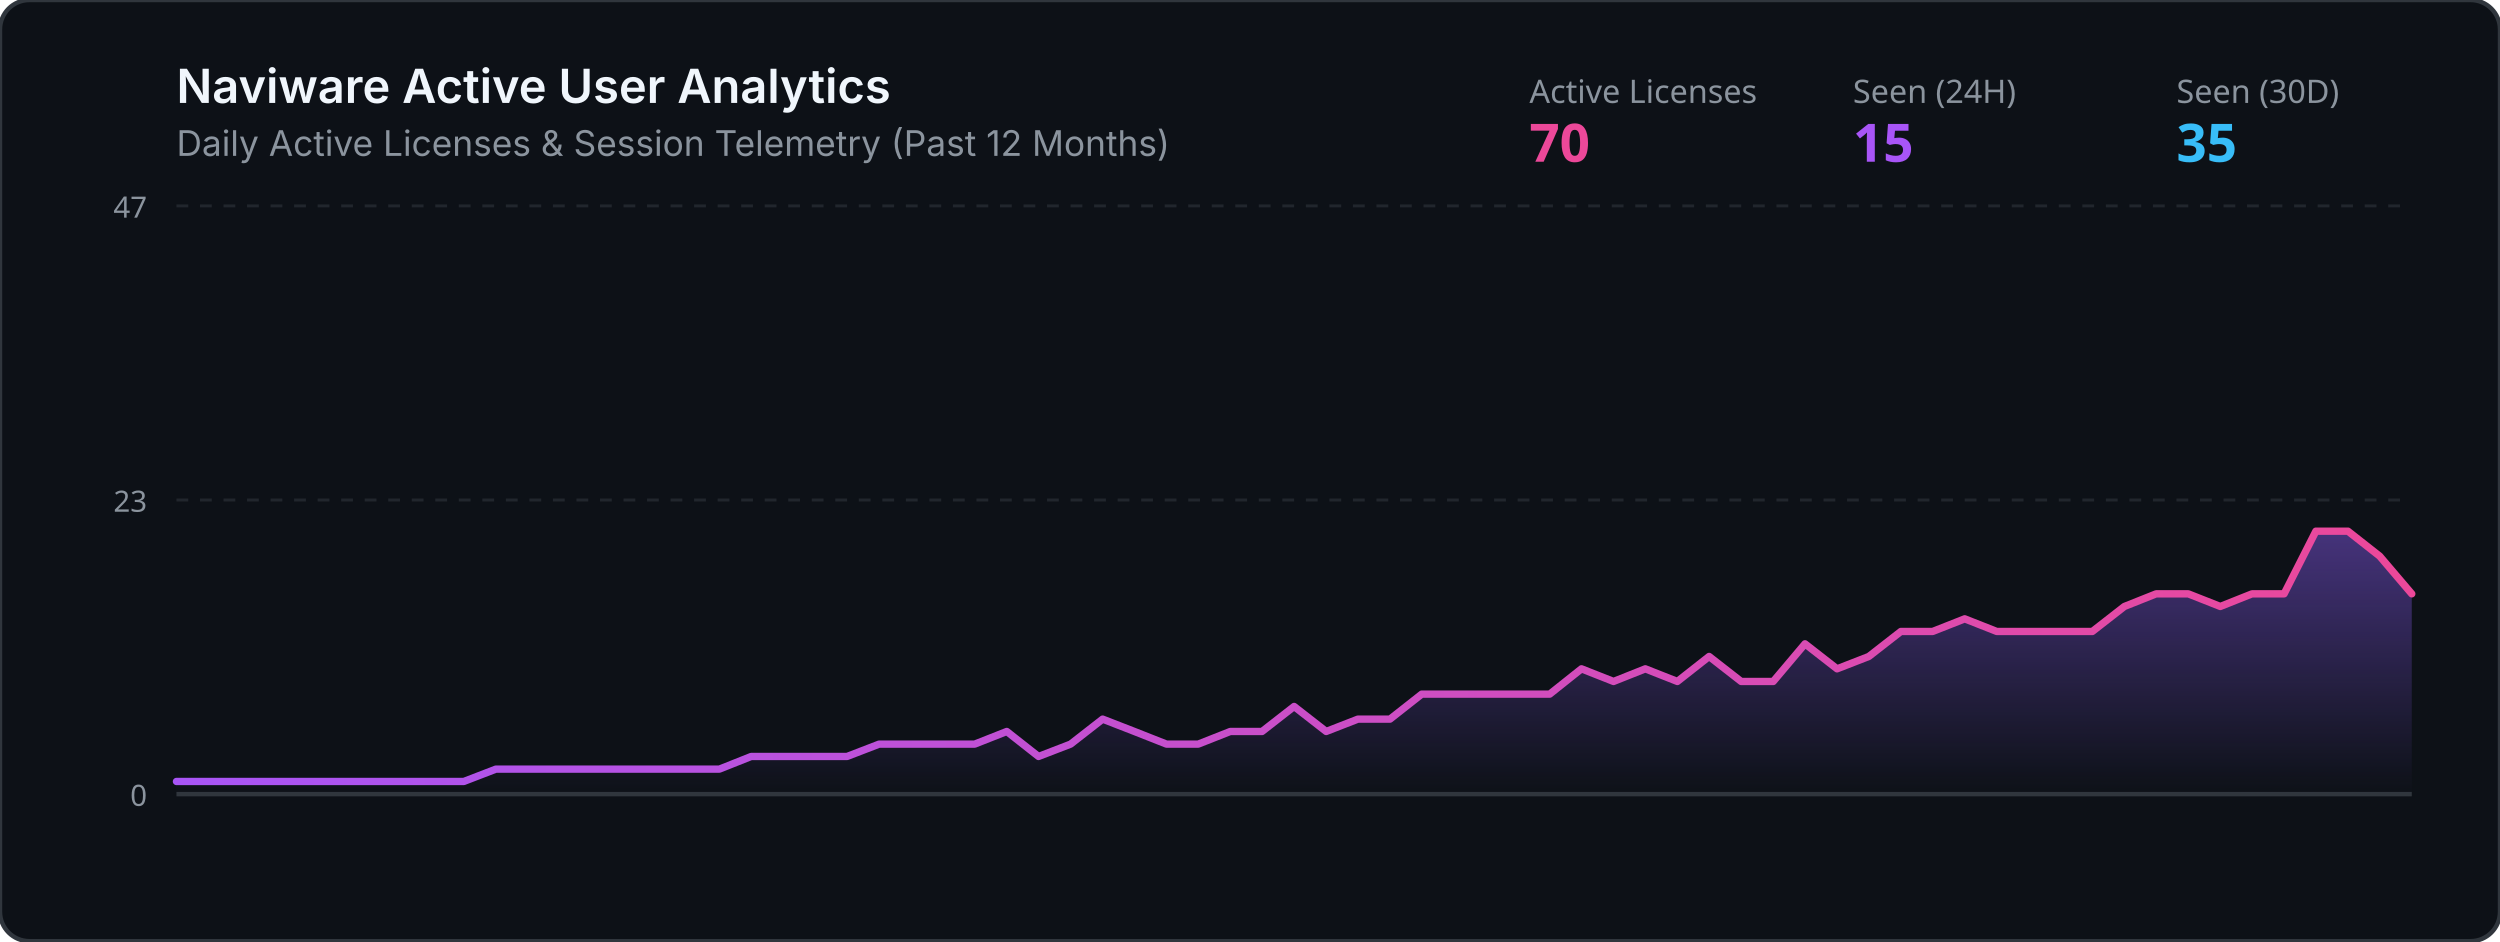
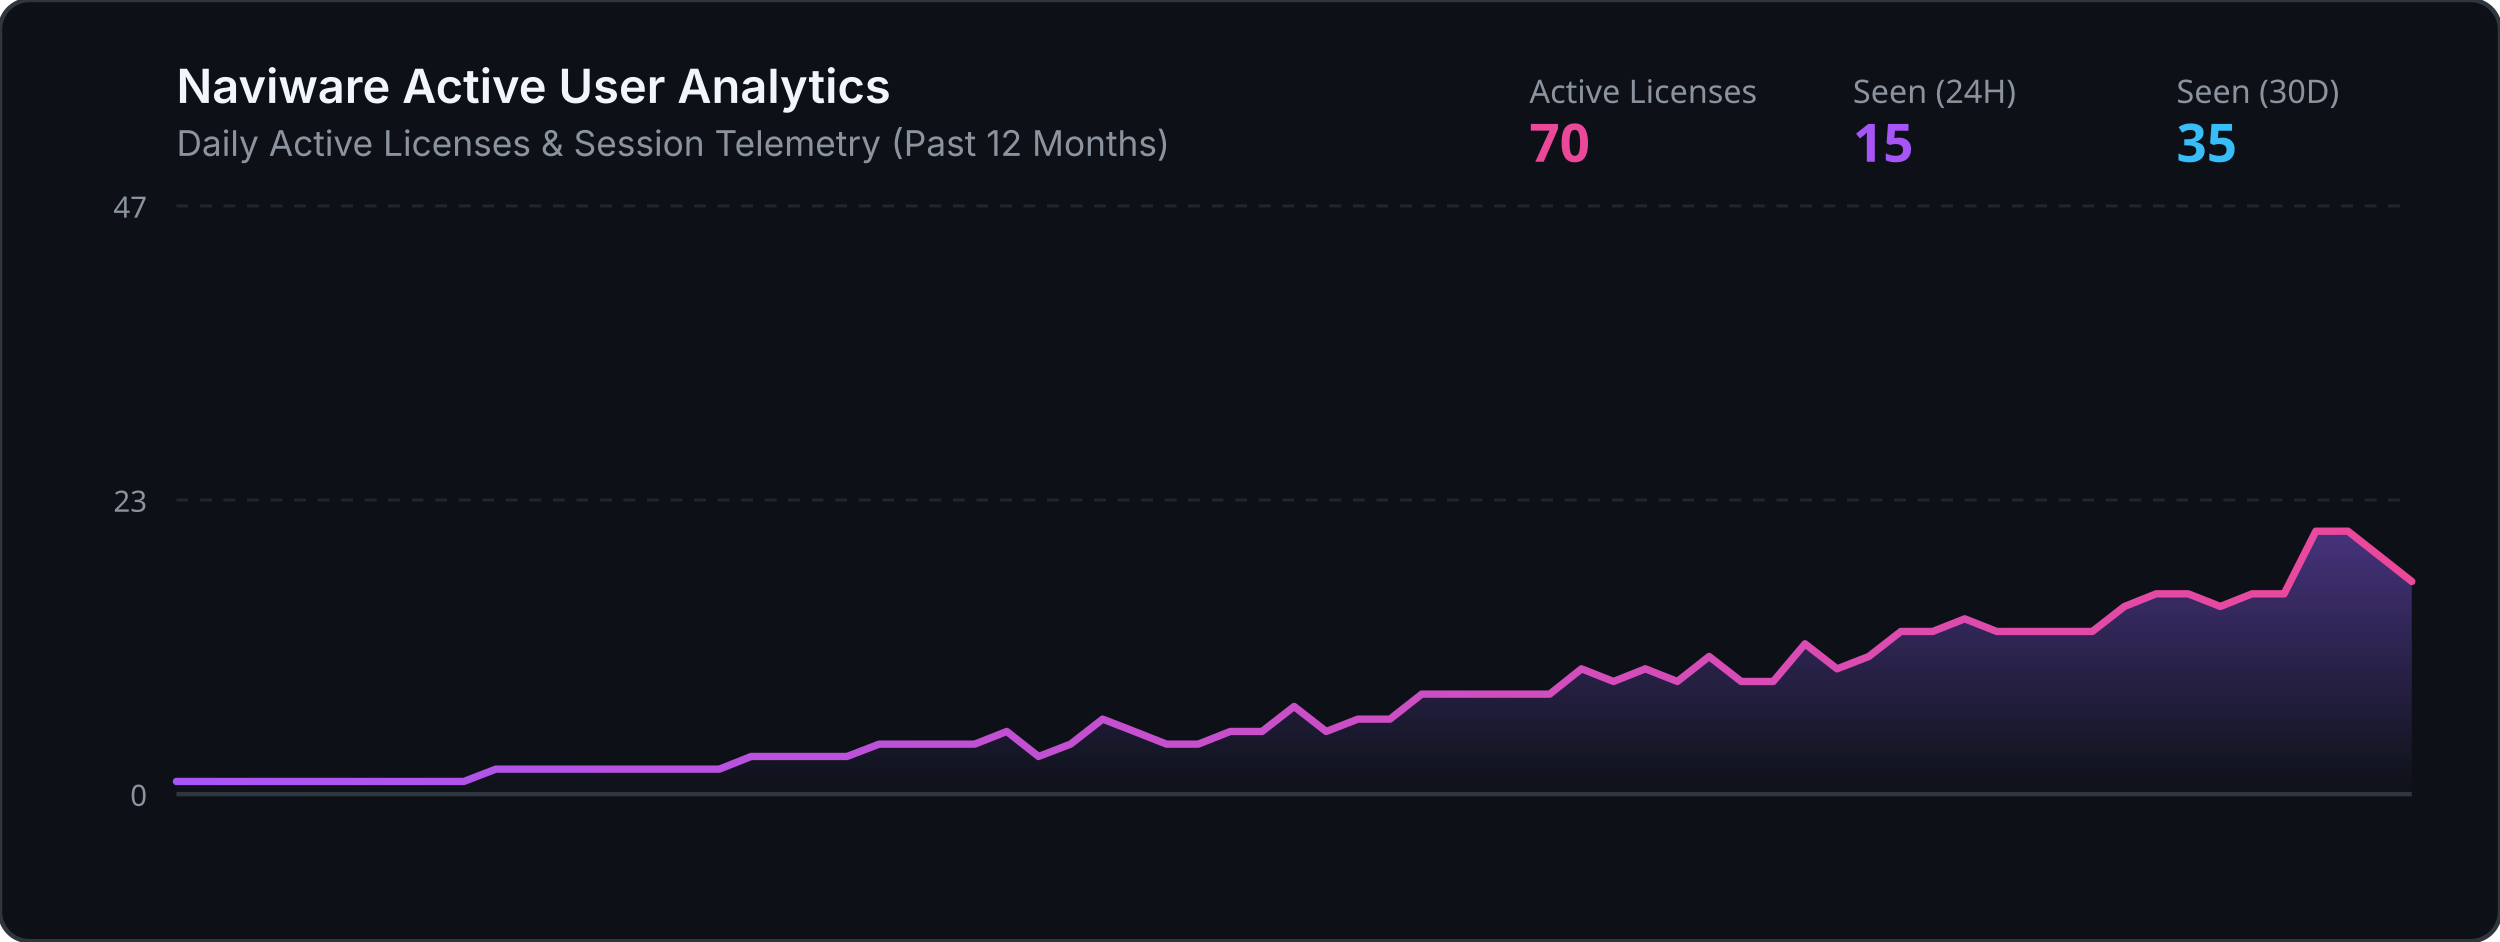
<svg xmlns="http://www.w3.org/2000/svg" viewBox="0 0 850 320" width="100%" height="320">
  <defs>
    <linearGradient id="grad" x1="0%" y1="0%" x2="0%" y2="100%">
      <stop offset="0%" stop-color="#8b5cf6" stop-opacity="0.45" />
      <stop offset="100%" stop-color="#8b5cf6" stop-opacity="0.0" />
    </linearGradient>
    <linearGradient id="lineGrad" x1="0%" y1="0%" x2="100%" y2="0%">
      <stop offset="0%" stop-color="#a855f7" />
      <stop offset="100%" stop-color="#ec4899" />
    </linearGradient>
  </defs>
  <rect width="850" height="320" rx="10" fill="#0d1117" stroke="#30363d" stroke-width="1.5" />
  <text x="60" y="35" fill="#f0f6fc" font-family="-apple-system,BlinkMacSystemFont,Segoe UI,sans-serif" font-size="16" font-weight="600">Naviware Active User Analytics</text>
  <text x="60" y="53" fill="#8b949e" font-family="-apple-system,BlinkMacSystemFont,Segoe UI,sans-serif" font-size="12">Daily Active Licenses &amp; Session Telemetry (Past 12 Months)</text>
  <text x="520" y="35" fill="#8b949e" font-family="sans-serif" font-size="11">Active Licenses</text>
  <text x="520" y="55" fill="#ec4899" font-family="sans-serif" font-size="18" font-weight="bold">70</text>
  <text x="630" y="35" fill="#8b949e" font-family="sans-serif" font-size="11">Seen (24H)</text>
  <text x="630" y="55" fill="#a855f7" font-family="sans-serif" font-size="18" font-weight="bold">15</text>
  <text x="740" y="35" fill="#8b949e" font-family="sans-serif" font-size="11">Seen (30D)</text>
  <text x="740" y="55" fill="#38bdf8" font-family="sans-serif" font-size="18" font-weight="bold">35</text>
  <line x1="60" y1="70" x2="820" y2="70" stroke="#21262d" stroke-width="1" stroke-dasharray="4" />
  <line x1="60" y1="170.0" x2="820" y2="170.0" stroke="#21262d" stroke-width="1" stroke-dasharray="4" />
  <line x1="60" y1="270" x2="820" y2="270" stroke="#30363d" stroke-width="1.5" />
  <text x="50" y="74" fill="#8b949e" font-family="sans-serif" font-size="10" text-anchor="end">47</text>
  <text x="50" y="174.0" fill="#8b949e" font-family="sans-serif" font-size="10" text-anchor="end">23</text>
  <text x="50" y="274" fill="#8b949e" font-family="sans-serif" font-size="10" text-anchor="end">0</text>
-   <polygon points="60,270 60.0,265.7 70.9,265.7 81.7,265.7 92.6,265.7 103.4,265.7 114.3,265.7 125.1,265.7 136.0,265.7 146.9,265.7 157.7,265.7 168.6,261.5 179.4,261.5 190.3,261.5 201.1,261.5 212.0,261.5 222.9,261.5 233.7,261.5 244.6,261.5 255.4,257.2 266.3,257.2 277.1,257.2 288.0,257.2 298.9,253.0 309.7,253.0 320.6,253.0 331.4,253.0 342.3,248.7 353.1,257.2 364.0,253.0 374.9,244.5 385.7,248.7 396.6,253.0 407.4,253.0 418.3,248.7 429.1,248.7 440.0,240.2 450.9,248.7 461.7,244.5 472.6,244.5 483.4,236.0 494.3,236.0 505.1,236.0 516.0,236.0 526.9,236.0 537.7,227.4 548.6,231.7 559.4,227.4 570.3,231.7 581.1,223.2 592.0,231.7 602.9,231.7 613.7,218.9 624.6,227.4 635.4,223.2 646.3,214.7 657.1,214.7 668.0,210.4 678.9,214.7 689.7,214.7 700.6,214.7 711.4,214.7 722.3,206.2 733.1,201.9 744.0,201.9 754.9,206.2 765.7,201.9 776.6,201.9 787.4,180.6 798.3,180.6 809.1,189.1 820.0,201.9 820,270" fill="url(#grad)" />
-   <polyline points="60.0,265.7 70.9,265.7 81.7,265.7 92.6,265.7 103.4,265.7 114.3,265.7 125.1,265.7 136.0,265.7 146.9,265.7 157.7,265.7 168.6,261.5 179.4,261.5 190.3,261.5 201.1,261.5 212.0,261.5 222.9,261.5 233.7,261.5 244.6,261.5 255.4,257.2 266.3,257.2 277.1,257.2 288.0,257.2 298.9,253.0 309.7,253.0 320.6,253.0 331.4,253.0 342.3,248.7 353.1,257.2 364.0,253.0 374.9,244.5 385.7,248.7 396.6,253.0 407.4,253.0 418.3,248.7 429.1,248.7 440.0,240.2 450.9,248.7 461.7,244.5 472.6,244.5 483.4,236.0 494.3,236.0 505.1,236.0 516.0,236.0 526.9,236.0 537.7,227.4 548.6,231.7 559.4,227.4 570.3,231.7 581.1,223.2 592.0,231.7 602.9,231.7 613.7,218.9 624.6,227.4 635.4,223.2 646.3,214.7 657.1,214.7 668.0,210.4 678.9,214.7 689.7,214.7 700.6,214.7 711.4,214.7 722.3,206.2 733.1,201.9 744.0,201.9 754.9,206.2 765.7,201.9 776.6,201.9 787.4,180.6 798.3,180.6 809.1,189.1 820.0,201.9" fill="none" stroke="url(#lineGrad)" stroke-width="2.5" stroke-linecap="round" stroke-linejoin="round" />
+   <polygon points="60,270 60.0,265.7 70.9,265.7 81.7,265.7 92.6,265.7 103.4,265.7 114.3,265.7 125.1,265.7 136.0,265.7 146.9,265.7 157.7,265.7 168.6,261.5 179.4,261.5 190.3,261.5 201.1,261.5 212.0,261.5 222.9,261.5 233.7,261.5 244.6,261.5 255.4,257.2 266.3,257.2 277.1,257.2 288.0,257.2 298.9,253.0 309.7,253.0 320.6,253.0 331.4,253.0 342.3,248.7 353.1,257.2 364.0,253.0 374.9,244.5 385.7,248.7 396.6,253.0 407.4,253.0 418.3,248.7 429.1,248.7 440.0,240.2 450.9,248.7 461.7,244.5 472.6,244.5 483.4,236.0 494.3,236.0 505.1,236.0 516.0,236.0 526.9,236.0 537.7,227.4 548.6,231.7 559.4,227.4 570.3,231.7 581.1,223.2 592.0,231.7 602.9,231.7 613.7,218.9 624.6,227.4 635.4,223.2 646.3,214.7 657.1,214.7 668.0,210.4 678.9,214.7 689.7,214.7 700.6,214.7 711.4,214.7 722.3,206.2 733.1,201.9 744.0,201.9 754.9,206.2 765.7,201.9 776.6,201.9 787.4,180.6 798.3,180.6 809.1,189.1 820.0,197.7 820,270" fill="url(#grad)" />
+   <polyline points="60.0,265.7 70.9,265.7 81.7,265.7 92.6,265.7 103.4,265.7 114.3,265.7 125.1,265.7 136.0,265.7 146.9,265.7 157.7,265.7 168.6,261.5 179.4,261.5 190.3,261.5 201.1,261.5 212.0,261.5 222.9,261.5 233.7,261.5 244.6,261.5 255.4,257.2 266.3,257.2 277.1,257.2 288.0,257.2 298.9,253.0 309.7,253.0 320.6,253.0 331.4,253.0 342.3,248.7 353.1,257.2 364.0,253.0 374.9,244.5 385.7,248.7 396.6,253.0 407.4,253.0 418.3,248.7 429.1,248.7 440.0,240.2 450.9,248.7 461.7,244.5 472.6,244.5 483.4,236.0 494.3,236.0 505.1,236.0 516.0,236.0 526.9,236.0 537.7,227.4 548.6,231.7 559.4,227.4 570.3,231.7 581.1,223.2 592.0,231.7 602.9,231.7 613.7,218.9 624.6,227.4 635.4,223.2 646.3,214.7 657.1,214.7 668.0,210.4 678.9,214.7 689.7,214.7 700.6,214.7 711.4,214.7 722.3,206.2 733.1,201.9 744.0,201.9 754.9,206.2 765.7,201.9 776.6,201.9 787.4,180.6 798.3,180.6 809.1,189.1 820.0,197.7" fill="none" stroke="url(#lineGrad)" stroke-width="2.5" stroke-linecap="round" stroke-linejoin="round" />
</svg>
